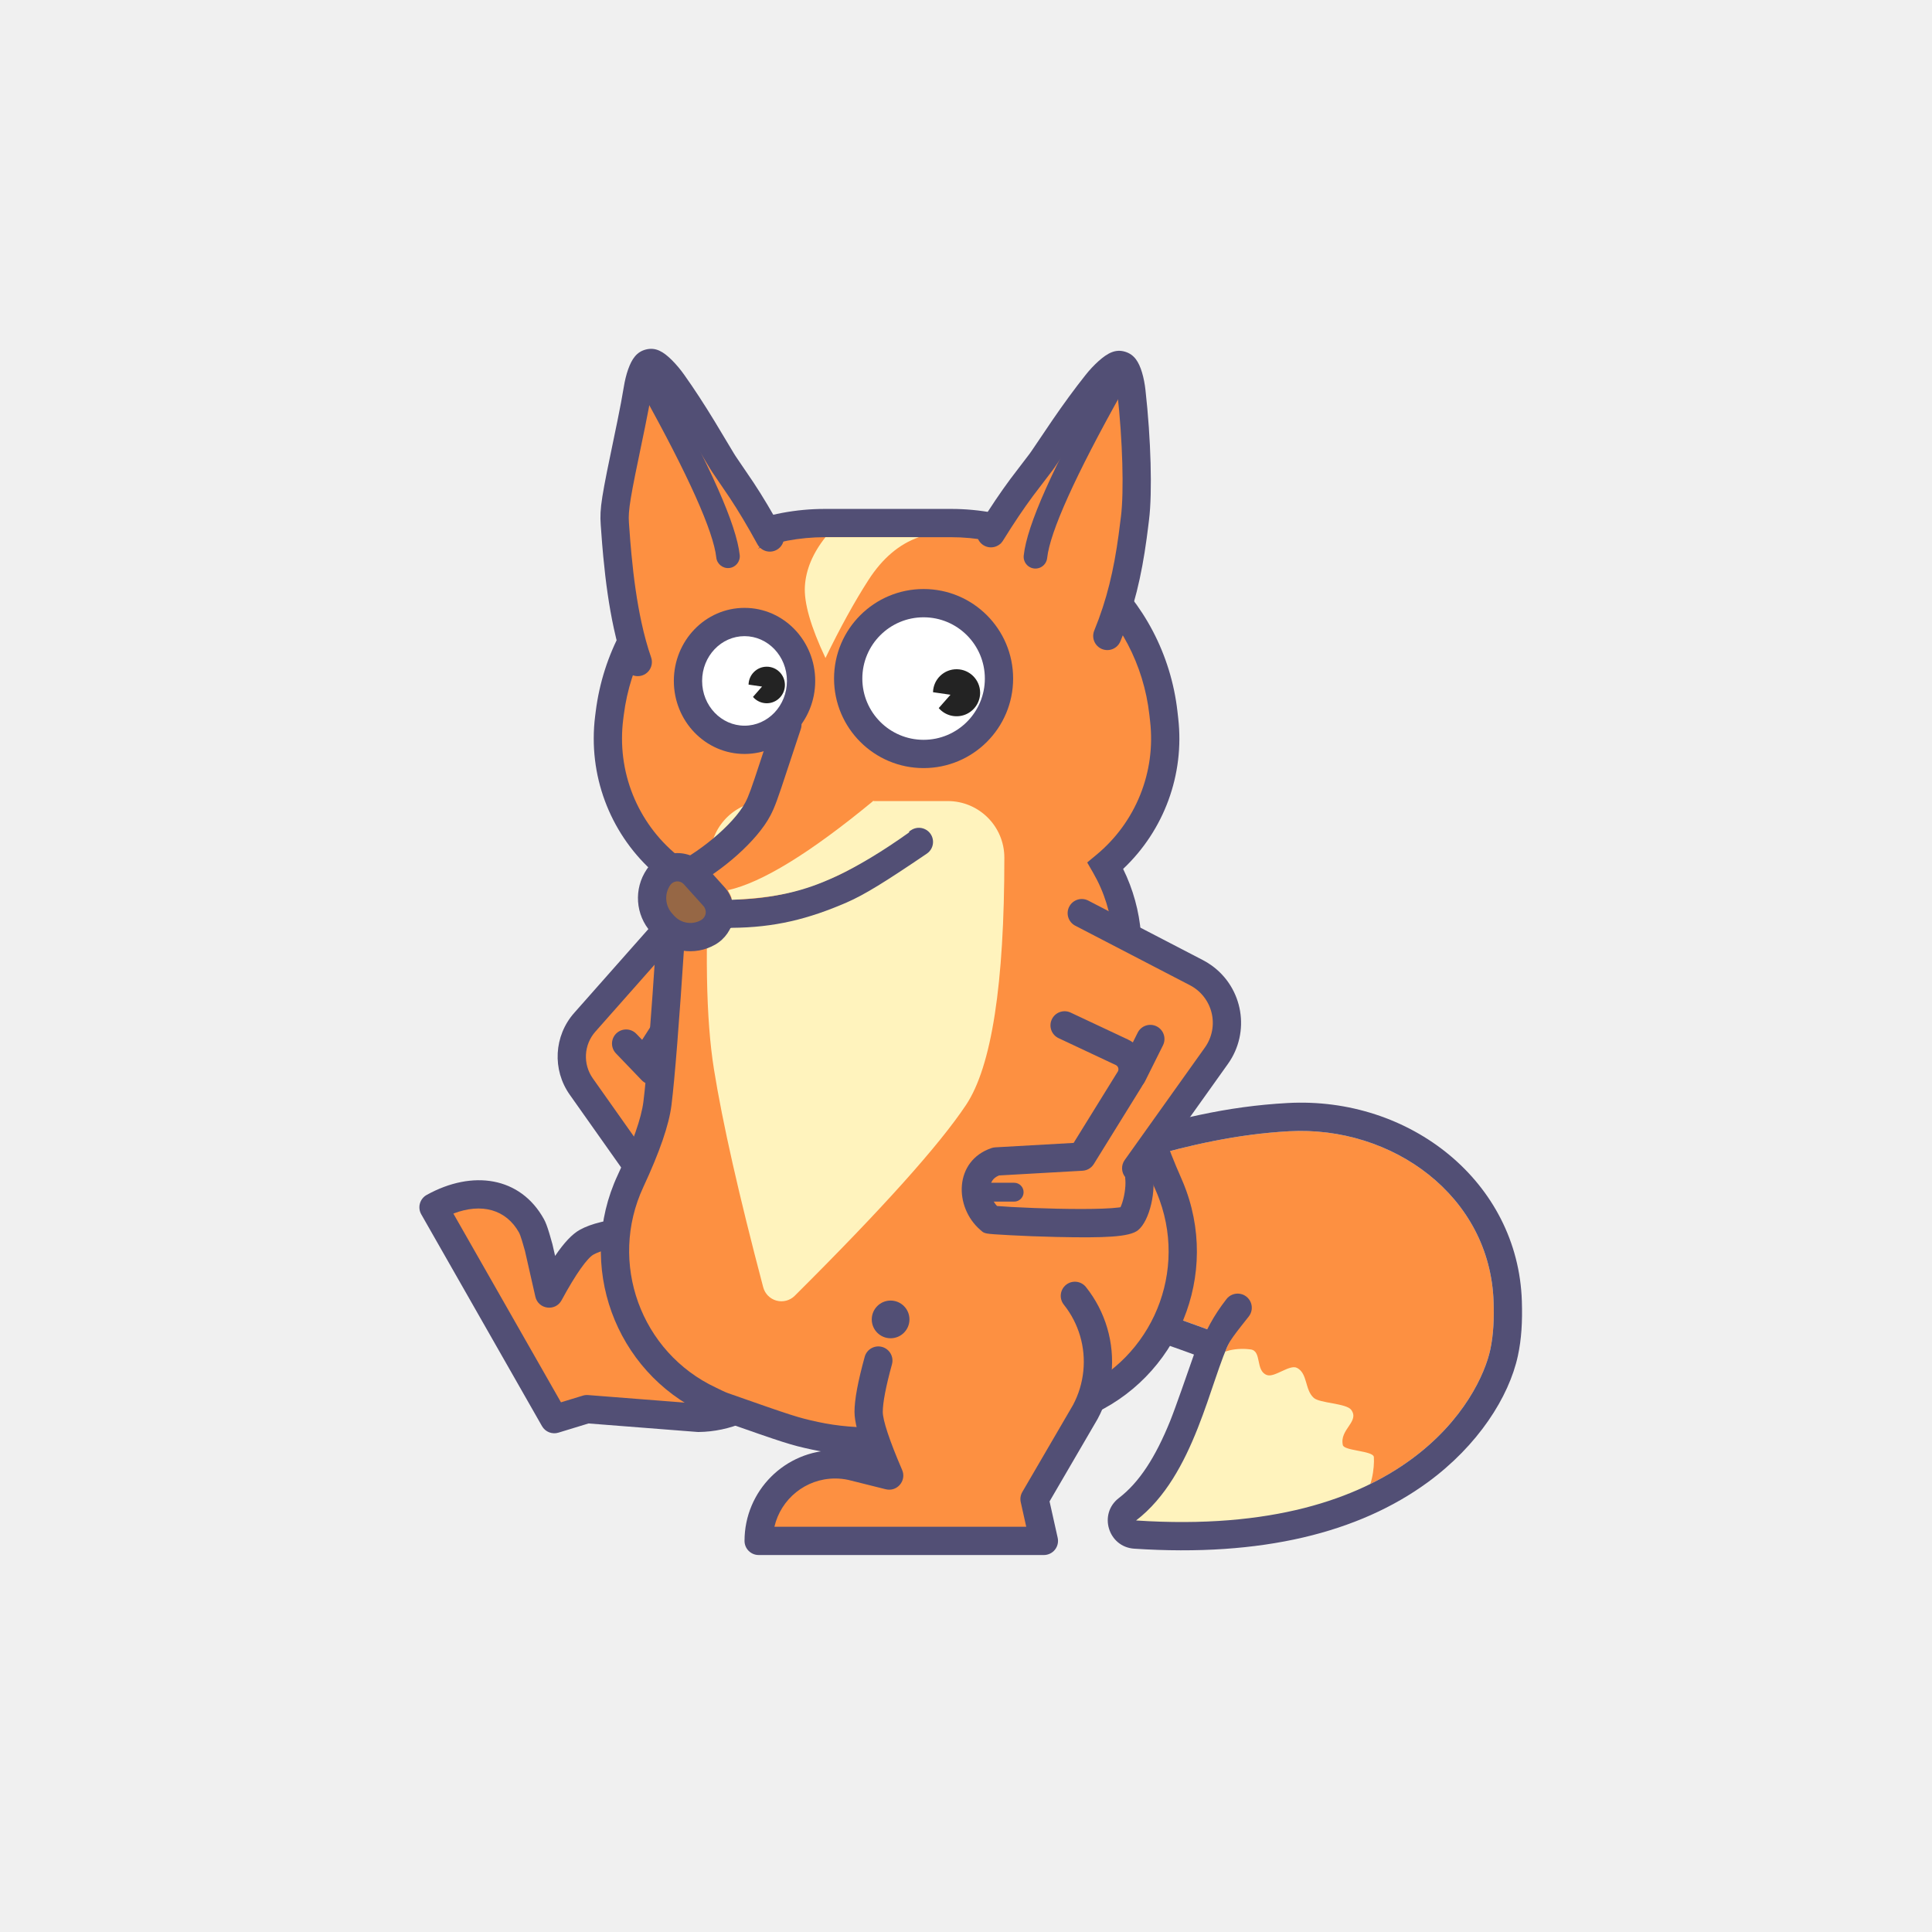
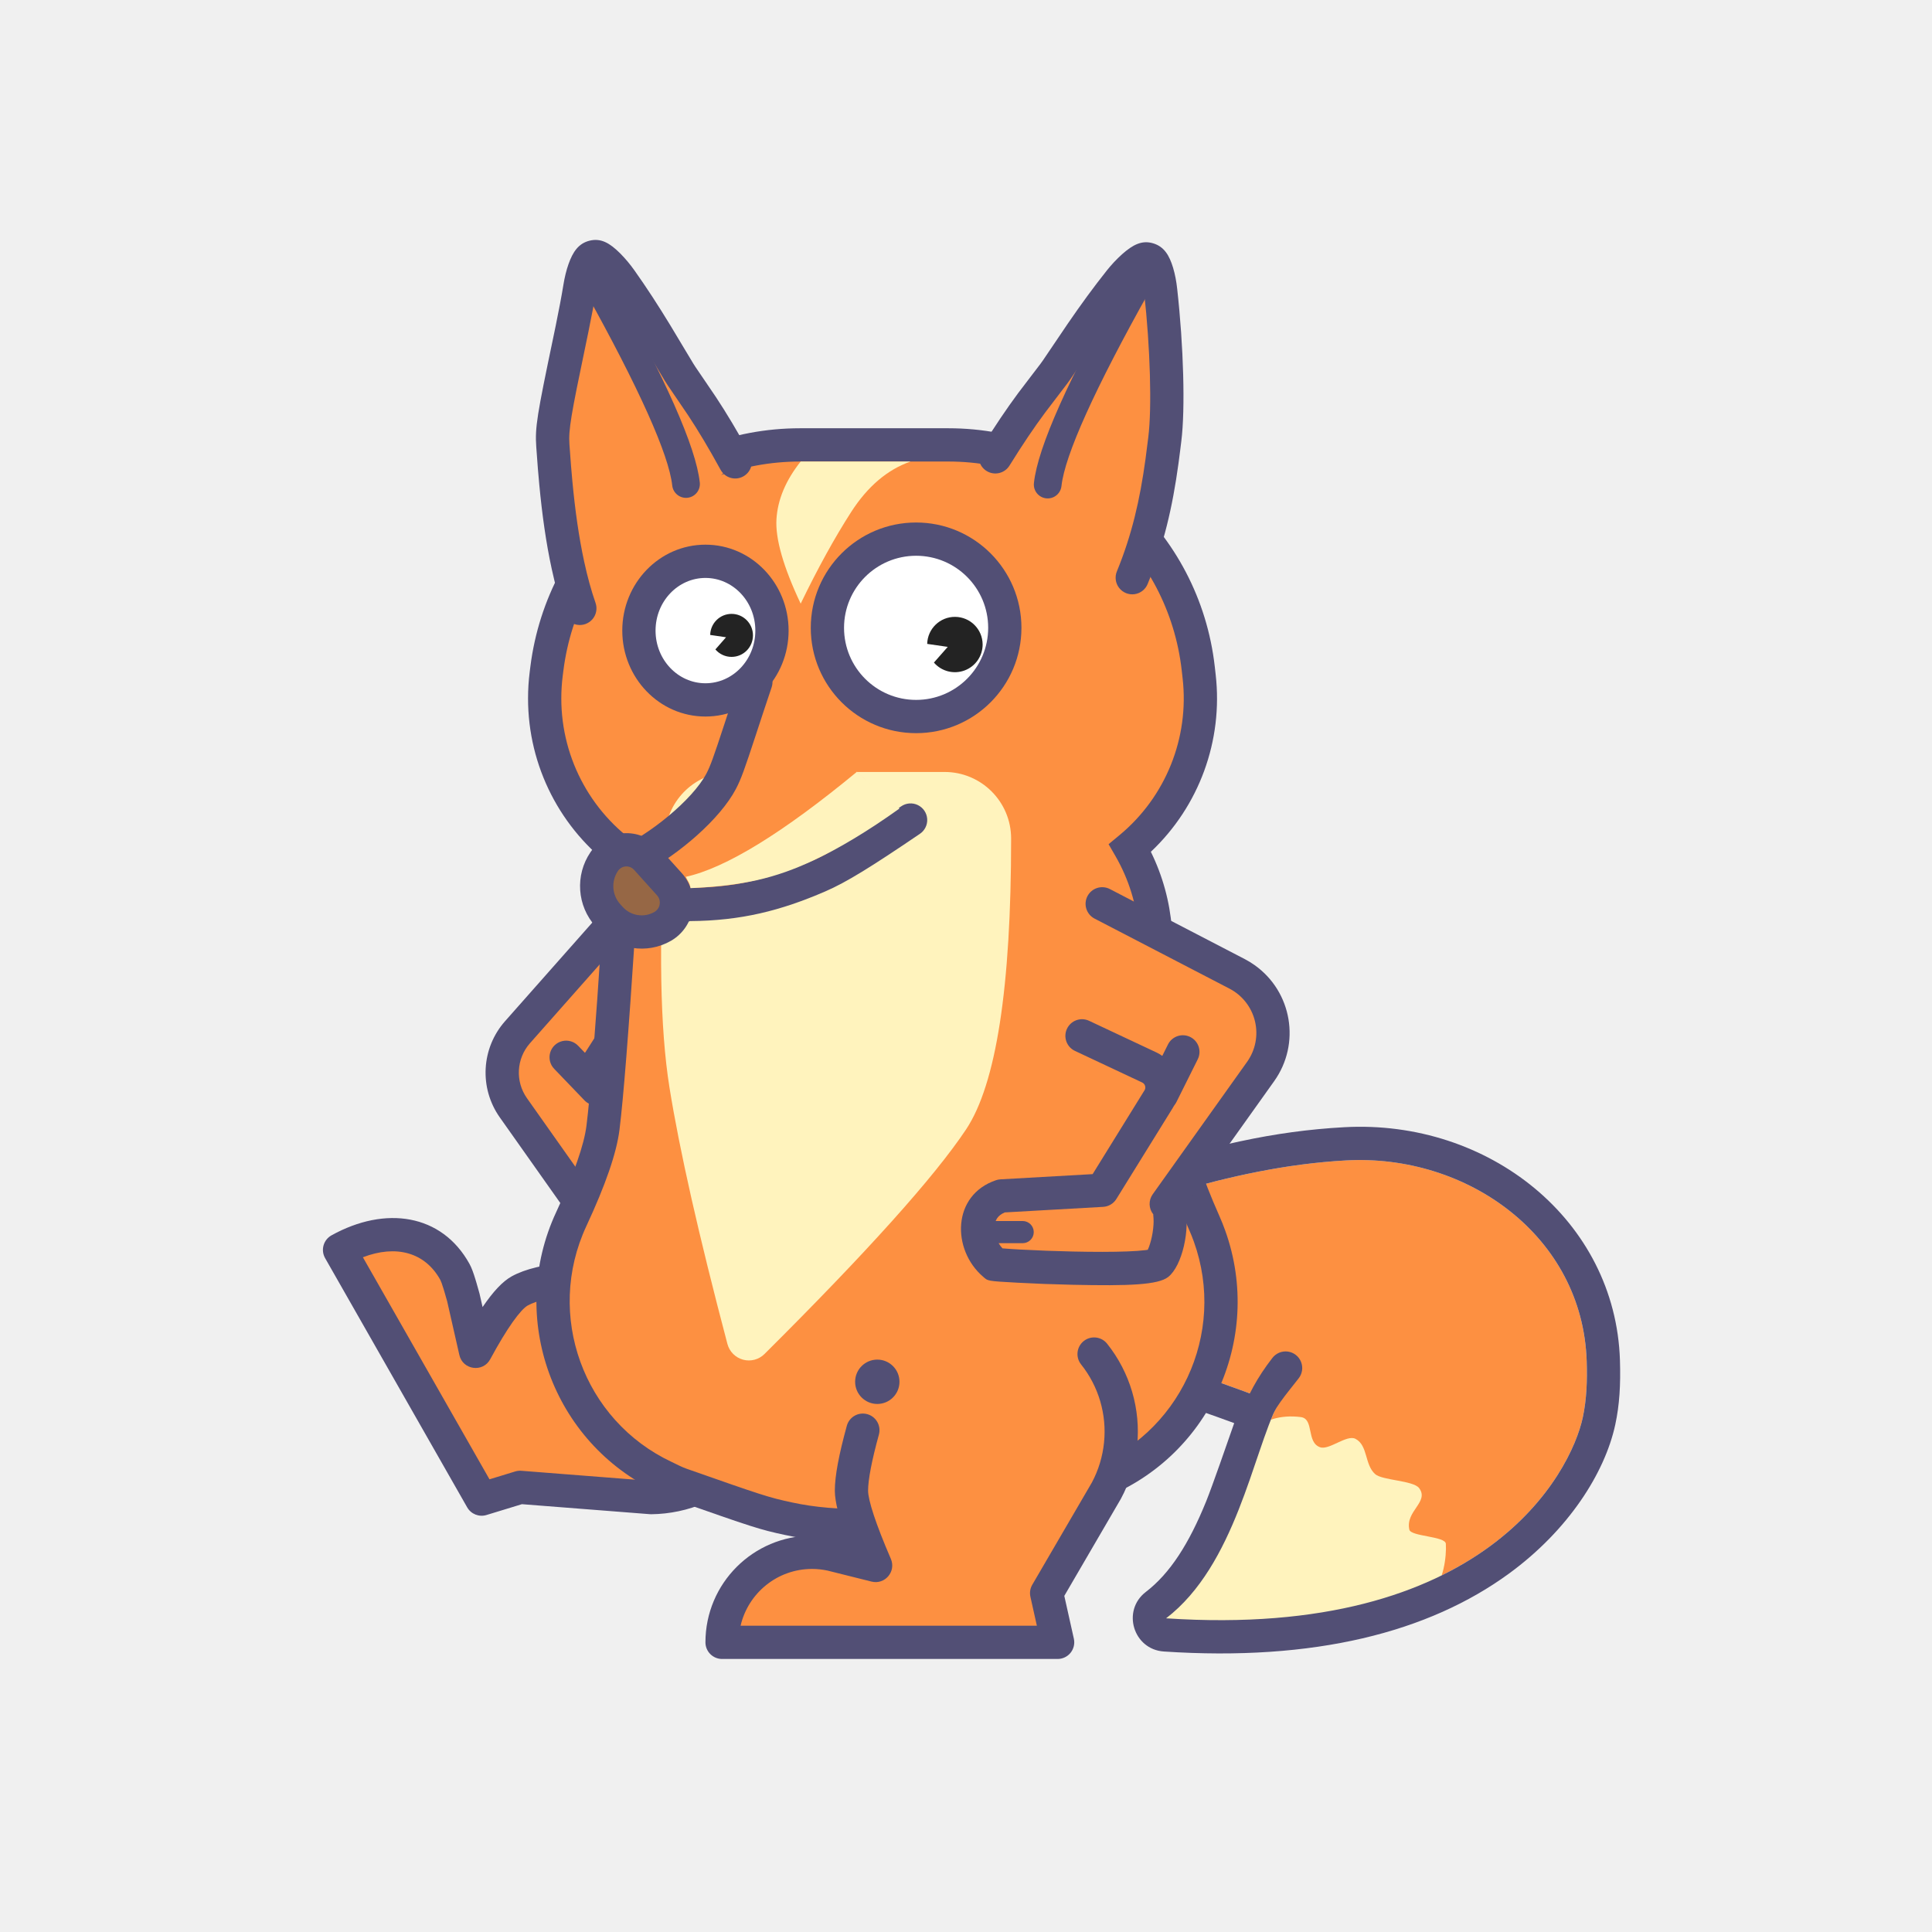
- <svg xmlns="http://www.w3.org/2000/svg" width="800px" height="800px" viewBox="0 0 1024 1024" class="icon" version="1.1">
+ <svg xmlns="http://www.w3.org/2000/svg" width="800px" height="800px" viewBox="76.8 76.8 870.4 870.4" class="icon" version="1.1">
  <path d="M541.971 633.791c39.397-10.917 86.59-31.177 141.235-34.207s106.653 34.204 108.429 90.499c0.267 8.512 0.022 17.041-1.776 25.373-5.365 24.881-44.097 99.962-187.717 90.419 31.234-23.952 39.122-74.247 50.278-96.371-14.483-6.194-51.297-18.884-110.45-38.065v-37.648z" fill="#FD9041" />
  <path d="M642.657 721.381c2.645-4.793 11.249-7.338 20.195-6.159 6.109 0.807 2.375 11.404 8.689 13.592 4.084 1.416 12.001-5.824 15.912-3.799 5.702 2.955 4.044 11.574 8.869 15.894 3.194 2.865 17.251 2.832 19.838 6.326 4.625 6.249-6.306 10.327-4.428 18.697 0.702 3.122 16.224 2.93 16.444 6.361 0.365 5.699-1.044 17.083-6.419 22.173-16.956 16.057-57.756 21.259-122.403 15.607 19.351-41.889 33.785-71.455 43.303-88.693z" fill="#FFF3BD" />
  <path d="M647.98 718.93c2.38-7.29 8.239-13.891 13.831-21.089a7.493 7.493 0 1 0-11.833-9.191c-6.616 8.512-11.411 17.273-14.351 26.274a7.493 7.493 0 0 0 4.798 9.448c3.931 1.281 6.271-1.509 7.555-5.442z" fill="#524F75" />
  <path d="M541.971 633.791v37.648c59.152 19.181 95.966 31.871 110.45 38.068-11.157 22.123-19.044 72.419-50.278 96.371 143.62 9.543 182.352-65.538 187.717-90.419 1.798-8.332 2.043-16.861 1.776-25.373-1.776-56.295-53.785-93.529-108.429-90.499s-101.838 23.287-141.235 34.204z m-4.623 51.902a14.985 14.985 0 0 1-10.362-14.254v-37.648a14.988 14.988 0 0 1 10.984-14.443c6.022-1.668 12.488-3.624 20.967-6.316 3.142-0.999 18.527-5.952 22.945-7.35 40.485-12.82 68.725-19.294 100.494-21.054 65.066-3.606 122.248 41.917 124.239 104.987 0.347 11.064-0.195 20.138-2.108 29.007-4.708 21.816-21.127 47.549-47.818 67.057-36.322 26.544-87.827 39.654-155.543 35.153-13.792-0.917-19.094-18.432-8.125-26.844 10.859-8.327 19.389-21.611 27.163-40.768 2.797-6.901 9.503-26.297 12.643-35.283-18.789-6.938-50.72-17.728-95.479-32.244z" fill="#524F75" />
  <path d="M334.91 652.78c-10.992 0.972-18.971 2.835-23.939 5.587s-11.604 11.831-19.911 27.236l-5.542-24.401c-0.834-2.775-2.388-8.894-3.791-11.426-10.842-19.561-32.461-20.68-51.949-9.878l64.005 112.275 17.326-5.292 59.067 4.615a55.643 55.643 0 0 0 21.237-4.491 55.541 55.541 0 0 0 29.586-30.018" fill="#FD9041" />
  <path d="M292.824 659.546a2465.692 2465.692 0 0 0-1.334-4.693 160.568 160.568 0 0 0-0.51-1.708c-0.937-3.072-1.748-5.277-2.702-7.001-12.45-22.466-37.848-26.262-62.134-12.8a7.493 7.493 0 0 0-2.877 10.262l64.005 112.278a7.493 7.493 0 0 0 8.699 3.454l15.967-4.878 57.654 4.506c0.225 0.017 0.452 0.027 0.677 0.022a63.171 63.171 0 0 0 24.091-5.095 63.018 63.018 0 0 0 33.565-34.054 7.493 7.493 0 0 0-13.856-5.704 48.031 48.031 0 0 1-25.607 25.982 48.228 48.228 0 0 1-18.055 3.884l-58.718-4.588a7.538 7.538 0 0 0-2.772 0.302l-11.594 3.542L240.29 643.219c14.905-5.732 27.97-2.278 34.881 10.19 0.287 0.517 0.837 2.018 1.476 4.111 0.145 0.47 0.292 0.972 0.452 1.519 0.147 0.502 0.869 3.055 1.164 4.056l5.49 24.169c1.534 6.748 10.617 7.987 13.901 1.896 7.62-14.131 13.687-22.431 16.948-24.239 3.861-2.14 10.927-3.791 20.967-4.678a7.493 7.493 0 0 0-1.316-14.928c-11.946 1.056-20.84 3.132-26.914 6.499-4.081 2.263-8.359 6.826-13.125 13.844l-1.391-6.112z" fill="#524F75" />
  <path d="M352.338 493.908l22.973 16.499-33.43 52.224 46.57 44.179L358.425 647.118l-50.338-71.235a27.478 27.478 0 0 1 1.861-34.059l42.391-47.916z" fill="#FD9041" />
  <path d="M353.465 503.94L315.559 546.791a19.98 19.98 0 0 0-1.354 24.768l44.377 62.804 19.883-26.691-41.742-39.604a7.498 7.498 0 0 1-1.154-9.476l29.601-46.242-11.706-8.409z m-1.936 57.519l42.079 39.916a7.493 7.493 0 0 1 0.852 9.913l-30.026 40.306c-3.042 4.086-9.189 4.006-12.128-0.152L301.968 580.208a34.966 34.966 0 0 1 2.368-43.348l42.391-47.918a7.493 7.493 0 0 1 9.983-1.121l22.973 16.499a7.493 7.493 0 0 1 1.938 10.125l-30.091 47.014z" fill="#524F75" />
  <path d="M350.947 562.176l-13.664-14.224a7.493 7.493 0 1 0-10.807 10.382l13.664 14.224a7.493 7.493 0 0 0 10.807-10.382z" fill="#524F75" />
  <path d="M585.885 458.859c21.949-18.192 34.589-46.787 31.155-77.272l-0.4-3.544C610.172 320.622 561.719 277.229 504.075 277.229h-66.835c-57.928 0-106.808 43.2-114.066 100.812l-0.302 2.403A87.827 87.827 0 0 0 322.185 391.4c0 31.349 16.456 58.848 41.18 74.285a87.452 87.452 0 0 0-7.935 31.172c-2.93 44.836-5.255 74.15-6.971 87.942-1.194 9.586-5.957 23.33-14.294 41.227-20.38 43.765-1.509 95.809 42.151 116.239 2.62 1.224 4.526 2.308 7.255 3.269 40.138 14.109 51.145 18.819 86.321 18.714 35.173-0.105 60.376-4.598 99.368-18.714 45.318-16.409 68.783-66.538 52.414-111.963a85.981 85.981 0 0 0-2.31-5.759c-8.199-18.532-12.897-32.868-14.084-43.013-1.683-14.363-4.353-44.134-8.02-89.313a87.25 87.25 0 0 0-11.376-36.627z" fill="#FD9041" />
  <path d="M604.732 494.884c3.659 45.088 6.326 74.802 7.992 89.046 1.081 9.241 5.567 22.948 13.494 40.848 0.907 2.053 1.743 4.138 2.505 6.254 17.768 49.312-7.705 103.729-56.912 121.546-39.207 14.199-65.284 19.056-101.898 19.164-16.451 0.05-27.95-0.937-39.506-3.422-11.394-2.448-14.391-3.439-49.319-15.717a44.606 44.606 0 0 1-4.665-1.963c-0.192-0.09-2.56-1.251-3.279-1.588-47.404-22.183-67.891-78.676-45.768-126.184 8.035-17.253 12.575-30.35 13.649-38.989 1.693-13.597 4.009-42.823 6.928-87.507a95.095 95.095 0 0 1 6.107-27.915A94.907 94.907 0 0 1 314.693 391.4c0-3.976 0.25-7.95 0.747-11.893l0.302-2.403C323.472 315.752 375.533 269.737 437.241 269.737h66.835c61.46 0 113.115 46.26 120.013 107.465l0.397 3.544a94.945 94.945 0 0 1-29.206 79.802 94.945 94.945 0 0 1 9.453 34.336z m-23.629-41.792a79.972 79.972 0 0 0 28.492-70.666l-0.4-3.544c-6.044-53.633-51.292-94.158-105.12-94.158h-66.835C383.093 284.722 337.396 325.11 330.61 378.977l-0.305 2.403A80.491 80.491 0 0 0 329.678 391.4a79.937 79.937 0 0 0 37.656 67.929l5.617 3.507-2.787 6.004a79.929 79.929 0 0 0-7.255 28.507c-2.94 44.986-5.27 74.39-7.013 88.381-1.311 10.53-6.299 24.916-14.935 43.465-18.637 40.018-1.381 87.609 38.535 106.286 0.862 0.402 3.324 1.608 3.409 1.651 1.236 0.589 2.143 0.982 3.154 1.336 34.057 11.971 37.026 12.952 47.499 15.203 10.402 2.238 20.862 3.134 36.315 3.087 34.841-0.102 59.215-4.643 96.84-18.267 41.427-15 62.886-60.836 47.918-102.378a79.24 79.24 0 0 0-2.113-5.265c-8.482-19.159-13.382-34.127-14.676-45.173-1.693-14.481-4.371-44.307-8.045-89.578a79.762 79.762 0 0 0-10.4-33.495l-3.159-5.477 4.865-4.031z" fill="#524F75" />
  <path d="M437.518 348.754c7.745-15.989 15.325-29.751 22.743-41.282S476.6 288.356 487.024 284.722H437.518c-6.721 8.469-10.355 17.116-10.907 25.94s3.082 21.519 10.907 38.093z" fill="#FFF3BD" />
  <path d="M406.353 424.585h96.001c16.549 0 29.963 13.412 29.971 29.961 0.025 67.06-6.751 110.769-20.325 131.127-14.276 21.409-44.537 55.119-90.781 101.129a9.99 9.99 0 0 1-16.706-4.536c-12.885-48.815-21.586-87.342-26.11-115.582-4.251-26.534-4.905-64.505-1.968-113.909C377.376 436.943 390.494 424.585 406.353 424.585z" fill="#FFF3BD" />
  <path d="M465.558 721.026c-3.439 12.495-5.16 21.596-5.16 27.311 0 5.709 3.624 16.951 10.872 33.73l-19.988-4.995a40.441 40.441 0 0 0-8.632-0.932C420.26 776.14 402.107 794.299 402.107 816.702h151.17l-4.943-22.166 26.926-46.2a56.165 56.165 0 0 0 6.376-20.865A56.003 56.003 0 0 0 569.716 686.829" fill="#FD9041" />
  <path d="M453.098 769.801a48.498 48.498 0 0 0-10.447-1.154C416.119 768.647 394.615 790.163 394.615 816.702a7.493 7.493 0 0 0 7.493 7.493h151.17a7.493 7.493 0 0 0 7.315-9.124l-4.306-19.299 25.45-43.665a63.875 63.875 0 0 0 7.353-23.879 63.448 63.448 0 0 0-13.514-46.065 7.493 7.493 0 0 0-11.726 9.333 48.5 48.5 0 0 1 10.332 35.223 48.635 48.635 0 0 1-5.465 17.965l-26.859 46.08a7.485 7.485 0 0 0-0.839 5.405l2.907 13.042H410.452c3.392-14.656 16.521-25.578 32.199-25.578 2.365 0 4.723 0.257 7.033 0.759l19.768 4.943c6.022 1.506 11.157-4.543 8.694-10.242-6.831-15.815-10.255-26.439-10.255-30.755 0-4.868 1.616-13.427 4.893-25.323a7.493 7.493 0 0 0-14.448-3.974c-3.606 13.095-5.43 22.745-5.43 29.296 0 5.068 1.946 12.555 5.844 22.875l-5.652-1.414z" fill="#524F75" />
  <path d="M472.039 699.317m-9.99 0a9.99 9.99 0 1 0 19.98 0 9.99 9.99 0 1 0-19.98 0Z" fill="#524F75" />
  <path d="M338.01 350.822c-8.924-25.538-11.097-58.815-12.138-73.253-0.969-13.409 7.947-45.443 12.176-71.415 0.602-3.694 2.518-12.74 6.151-13.647 3.599-0.897 10.115 7.34 12.261 10.362 12.425 17.525 21.267 33.555 26.229 41.532 5.425 8.721 11.811 15.81 25.36 40.513" fill="#FD9041" />
  <path d="M350.348 207.205c5.375 7.583 10.365 15.278 15.627 23.909 2.14 3.514 9.054 15.16 10.355 17.246 0.38 0.612 0.774 1.229 1.184 1.861 1.299 1.996 7.413 10.829 9.366 13.792 4.493 6.813 9.084 14.443 14.601 24.506a7.493 7.493 0 0 0 13.14-7.205c-5.712-10.412-10.51-18.392-15.23-25.548-2.088-3.169-8.167-11.946-9.313-13.709a95.891 95.891 0 0 1-1.024-1.611c-1.199-1.926-8.065-13.489-10.282-17.126-5.427-8.909-10.6-16.884-16.199-24.781a60.846 60.846 0 0 0-6.424-7.643c-4.596-4.553-8.577-6.951-13.762-5.659-4.94 1.231-7.488 4.99-9.461 10.537-1.024 2.88-1.778 6.127-2.275 9.176-0.869 5.335-1.976 11.182-3.472 18.482a1297.932 1297.932 0 0 1-1.131 5.457c-7.24 34.616-8.284 40.48-7.653 49.219 0.667 9.228 0.839 11.489 1.351 16.916 1.289 13.694 3.052 26.252 5.592 37.98 1.591 7.348 3.444 14.129 5.597 20.29a7.493 7.493 0 1 0 14.146-4.945c-1.936-5.537-3.629-11.736-5.098-18.517-2.395-11.064-4.081-23.062-5.317-36.212-0.497-5.28-0.667-7.48-1.324-16.594-0.475-6.556 0.709-13.205 7.375-45.071 0.422-2.026 0.794-3.811 1.144-5.517 1.534-7.483 2.675-13.514 3.582-19.081a44.282 44.282 0 0 1 1.069-4.875c1.374 1.479 2.78 3.234 3.836 4.723z" fill="#524F75" />
  <path d="M340.118 207.497c24.801 44.551 38.035 74.242 39.534 88.027a6.244 6.244 0 1 0 12.415-1.351c-1.751-16.079-15.375-46.647-41.037-92.747a6.241 6.241 0 0 0-8.492-2.418 6.236 6.236 0 0 0-2.42 8.489z" fill="#524F75" />
  <path d="M590.965 336.097c8.956-25.575 10.332-48.652 11.361-63.118 0.957-13.434-1.096-40.733-5.4-66.765-0.609-3.701-2.555-12.77-6.221-13.684-3.629-0.904-10.185 7.34-12.338 10.365-12.498 17.54-21.384 33.59-26.377 41.577-5.455 8.731-11.878 15.822-25.498 40.555" fill="#FD9041" />
  <path d="M587.189 207.972c-5.794 7.295-11.212 14.726-16.946 23.08-2.333 3.399-9.883 14.678-11.296 16.696-0.415 0.592-0.839 1.189-1.289 1.798-1.404 1.926-8.01 10.435-10.128 13.295-4.87 6.574-9.878 13.961-15.942 23.727a7.493 7.493 0 0 1-12.733-7.905c6.279-10.11 11.514-17.835 16.629-24.741 2.263-3.057 8.826-11.511 10.07-13.215 0.387-0.532 0.759-1.046 1.114-1.556 1.301-1.863 8.799-13.062 11.217-16.584 5.914-8.619 11.529-16.322 17.565-23.919a60.491 60.491 0 0 1 6.856-7.3c4.84-4.291 8.961-6.471 14.069-4.91 4.868 1.489 7.233 5.377 8.931 11.017 0.884 2.937 1.479 6.229 1.821 9.306 2.922 26.107 3.676 54.297 1.888 68.71l-0.282 2.283-0.302 2.433c-0.24 1.921-0.46 3.604-0.687 5.28-2.717 19.956-6.668 36.782-13.879 54.367a7.493 7.493 0 1 1-13.864-5.687c6.654-16.234 10.332-31.901 12.892-50.705a632.35 632.35 0 0 0 1.251-9.815c1.616-13.05 0.894-40.161-1.908-65.201a43.607 43.607 0 0 0-0.859-5.063 49.739 49.739 0 0 0-4.188 4.61z" fill="#524F75" />
  <path d="M594.879 207.55c-25.006 44.624-38.348 74.362-39.861 88.164a6.244 6.244 0 1 1-12.413-1.359c1.763-16.109 15.502-46.729 41.38-92.909a6.239 6.239 0 0 1 8.497-2.393 6.236 6.236 0 0 1 2.398 8.497z" fill="#524F75" />
  <path d="M364.644 360.898a31.22 29.971 90 1 0 59.941 0 31.22 29.971 90 1 0-59.941 0Z" fill="#FFFFFF" />
  <path d="M394.615 399.61C373.855 399.61 357.151 382.212 357.151 360.898S373.855 322.185 394.615 322.185s37.463 17.398 37.463 38.712S415.374 399.61 394.615 399.61z m0-14.985c12.343 0 22.478-10.557 22.478-23.727S406.958 337.171 394.615 337.171s-22.478 10.557-22.478 23.727S382.272 384.624 394.615 384.624z" fill="#524F75" />
  <path d="M399.095 369.382a9.593 9.593 0 0 0 7.293 3.357c5.32 0 9.633-4.338 9.633-9.688 0-5.352-4.313-9.688-9.633-9.688-5.255 0-9.528 4.231-9.633 9.491l7.143 1.044-4.803 5.485z" fill="#232323" />
  <path d="M489.522 359.649m-39.961 0a39.961 39.961 0 1 0 79.922 0 39.961 39.961 0 1 0-79.922 0Z" fill="#FFFFFF" />
  <path d="M489.522 407.102C463.313 407.102 442.068 385.856 442.068 359.649S463.313 312.195 489.522 312.195s47.454 21.247 47.454 47.454-21.244 47.454-47.454 47.454z m0-14.985c17.932 0 32.468-14.536 32.468-32.468S507.454 327.18 489.522 327.18 457.054 341.716 457.054 359.649s14.536 32.468 32.468 32.468z" fill="#524F75" />
  <path d="M497.549 375.303A12.488 12.488 0 0 0 519.493 367.141a12.49 12.49 0 0 0-24.976-0.255l9.258 1.346-6.226 7.071z" fill="#232323" />
  <path d="M486.994 446.267c-17.223 11.691-31.087 20.792-41.28 25.205-14.868 6.441-33.22 12.79-59.275 12.79-2.84 1.231-13.105 1.886-15.58 0.045-3.849-2.865-17.803-16.122-13.225-18.082 13.292-5.687 36.027-22.193 44.069-37.463 3.442-6.539 6.566-17.818 15.645-44.729" fill="#FD9041" />
  <path d="M366.804 470.126c16.032-8.567 34.376-24.299 41.512-37.851 2.34-4.443 3.851-8.664 9.056-24.534a2271.869 2271.869 0 0 1 7.058-21.292 7.49 7.49 0 1 0-14.199-4.788c-2.368 7.018-3.821 11.416-7.098 21.412-4.848 14.786-6.314 18.872-8.077 22.218-6.294 11.953-26.102 27.955-40.383 34.067-6.064 2.595-6.569 8.299-4.258 13.287 1.036 2.238 2.727 4.596 4.995 7.21 3.344 3.856 8.167 8.402 10.959 10.482 4.328 3.222 15.21 3.237 21.314 1.431 22.88-0.157 40.73-4.628 60.993-13.402 9.536-4.131 20.672-11.059 42.511-25.882a7.493 7.493 0 1 0-8.417-12.398c-20.982 14.244-31.714 20.92-40.048 24.531-18.889 8.182-35.078 12.173-56.298 12.173h-1.553l-1.424 0.617c0.04-0.017-0.554 0.122-1.396 0.247-1.121 0.165-2.455 0.277-3.756 0.312a22.9 22.9 0 0 1-3.392-0.125c-2.275-1.691-5.717-4.983-8.1-7.717z" fill="#524F75" />
  <path d="M367.166 463.36l10.959 10.959a12.368 12.368 0 0 1-2.048 19.144 19.006 19.006 0 0 1-23.732-2.54l-1.149-1.149a19.696 19.696 0 0 1-2.927-24.119 12.096 12.096 0 0 1 18.897-2.295z" fill="#966745" />
  <path d="M362.439 468.66a4.603 4.603 0 0 0-7.225 0.492 12.211 12.211 0 0 0 1.029 15.02l1.089 1.206a11.514 11.514 0 0 0 14.276 2.29 4.878 4.878 0 0 0 1.201-7.495l-10.37-11.514z m11.137-10.028l10.37 11.516a19.863 19.863 0 0 1-4.893 30.525 26.502 26.502 0 0 1-32.858-5.267l-1.089-1.209a27.188 27.188 0 0 1-2.29-33.46 19.586 19.586 0 0 1 30.76-2.105z" fill="#524F75" />
  <path d="M387.904 476.922c23.465-1.079 38.065-4.363 55.578-12.598 11.674-5.492 24.524-13.247 38.547-23.262l-19.169-16.556c-33.425 27.586-59.125 43.358-77.102 47.319 0.964 2.011 1.833 2.857 2.145 5.098z" fill="#FFF3BD" />
  <path d="M573.365 483.99l60.771 31.552c1.249 0.647 2.445 1.381 3.591 2.195 13.477 9.608 16.614 28.322 7.006 41.799l-42.523 59.657c4.123 5.14 0.45 23.679-3.746 27.019-5.157 4.101-72.814 0.999-73.975 0-8.317-7.173-11.916-25.43 3.447-30.613l45.431-2.567 25.415-41.032a9.985 9.985 0 0 0-4.243-14.301l-30.273-14.224" fill="#FD9041" />
  <path d="M593.883 639.853c-0.297 0.05-0.629 0.097-0.999 0.147-2.006 0.262-4.81 0.465-8.277 0.594-6.431 0.247-14.928 0.25-24.464 0.04a740.03 740.03 0 0 1-23.914-0.904 270.98 270.98 0 0 1-7.785-0.524c-2.278-2.415-3.606-5.909-3.616-9.069-0.012-3.419 1.359-5.747 4.655-7.123l44.307-2.503a7.493 7.493 0 0 0 5.947-3.537l25.415-41.032a17.478 17.478 0 0 0-7.428-25.031l-30.273-14.221a7.488 7.488 0 0 0-9.965 3.594 7.488 7.488 0 0 0 3.594 9.965l30.273 14.224c1.249 0.584 1.786 2.073 1.196 3.322-0.027 0.057-7.86 12.715-23.5 37.97l-41.537 2.35c-0.674 0.04-1.336 0.165-1.973 0.38-19.988 6.743-19.913 31.342-5.944 43.388 2.42 2.09 1.504 2.011 15.797 2.807 7.163 0.4 15.992 0.739 24.419 0.922 25.71 0.567 38.782 0.065 43.315-3.537 6.296-5.01 9.98-21.499 7.518-31.809l40.191-56.38c12.011-16.849 8.087-40.243-8.761-52.251a37.376 37.376 0 0 0-4.483-2.745l-60.771-31.549a7.493 7.493 0 0 0-6.908 13.3l60.776 31.549a22.476 22.476 0 0 1 7.945 33l-42.523 59.654a7.493 7.493 0 0 0 0.26 9.039c-0.045 0.297 0.057 0.942 0.112 1.736 0.122 1.816-0.025 4.131-0.417 6.554-0.387 2.373-0.984 4.675-1.666 6.469a16.259 16.259 0 0 1-0.514 1.211z" fill="#524F75" />
  <path d="M522.907 636.878h14.621a4.995 4.995 0 0 0 0-9.99h-14.621a4.995 4.995 0 0 0 0 9.99zM606.855 573.19l9.591-19.241a7.493 7.493 0 0 0-13.412-6.683l-9.588 19.241a7.49 7.49 0 1 0 13.409 6.683z" fill="#524F75" />
</svg>
